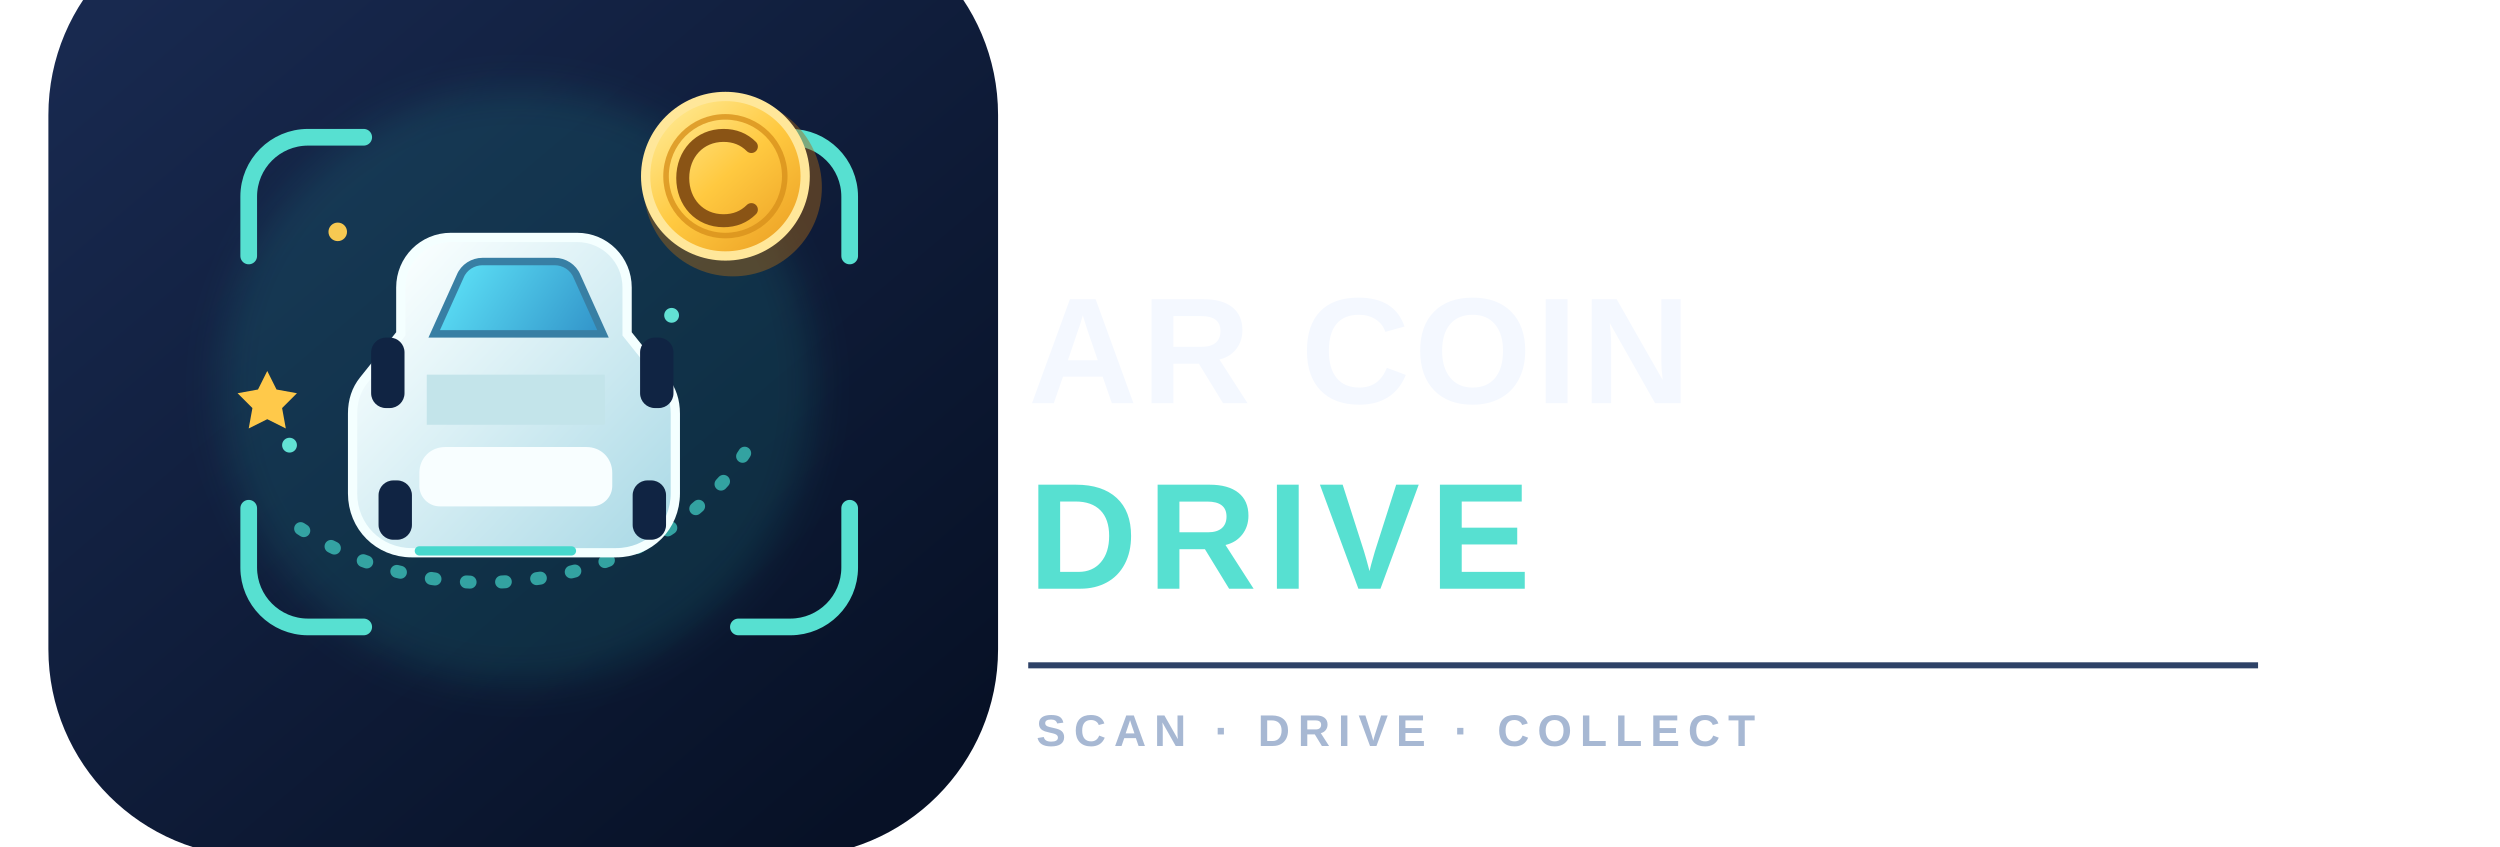
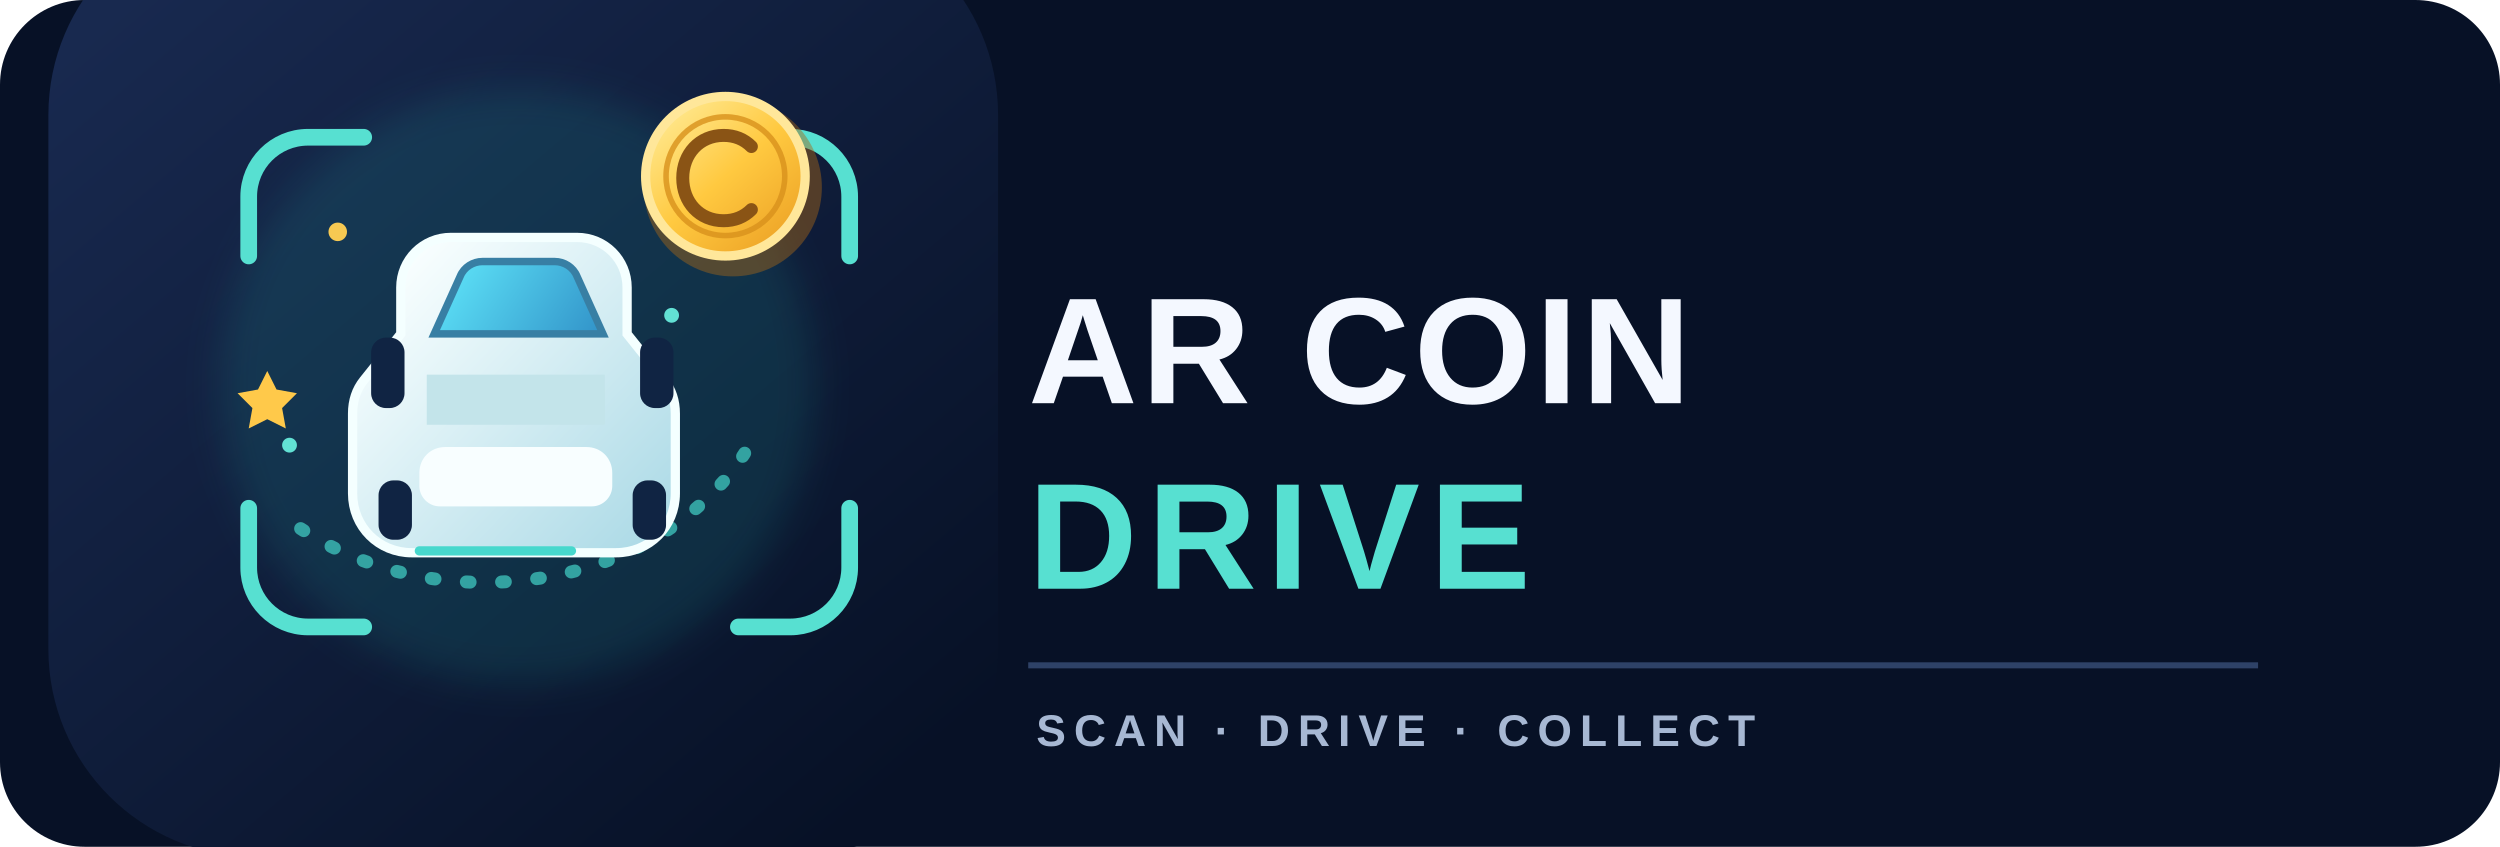
<svg xmlns="http://www.w3.org/2000/svg" width="1240" height="420" viewBox="0 0 1240 420" fill="none">
  <defs>
    <linearGradient id="bg" x1="64" y1="30" x2="448" y2="482" gradientUnits="userSpaceOnUse">
      <stop stop-color="#18294F" />
      <stop offset="1" stop-color="#071126" />
    </linearGradient>
    <linearGradient id="coin" x1="321" y1="102" x2="405" y2="198" gradientUnits="userSpaceOnUse">
      <stop stop-color="#FFF1A5" />
      <stop offset=".48" stop-color="#FFC940" />
      <stop offset="1" stop-color="#E7961D" />
    </linearGradient>
    <linearGradient id="car" x1="178" y1="201" x2="335" y2="349" gradientUnits="userSpaceOnUse">
      <stop stop-color="#FAFFFF" />
      <stop offset="1" stop-color="#A8D8E5" />
    </linearGradient>
    <linearGradient id="glass" x1="210" y1="220" x2="300" y2="281" gradientUnits="userSpaceOnUse">
      <stop stop-color="#58D9F2" />
      <stop offset="1" stop-color="#2378B9" />
    </linearGradient>
    <filter id="glow" x="34" y="38" width="444" height="436" color-interpolation-filters="sRGB" filterUnits="userSpaceOnUse">
      <feGaussianBlur stdDeviation="10" />
    </filter>
  </defs>
+   <rect width="1240" height="420" rx="42" fill="#071126" />
  <g transform="translate(24 -46) scale(.92)">
    <rect x="0" y="0" width="512" height="512" rx="112" fill="url(#bg)" />
    <circle cx="253" cy="258" r="160" fill="#22D3C5" fill-opacity=".12" filter="url(#glow)" />
    <path d="M108 188v-32c0-17.673 14.327-32 32-32h30M374 124h26c17.673 0 32 14.327 32 32v32M432 324v32c0 17.673-14.327 32-32 32h-28M170 388h-30c-17.673 0-32-14.327-32-32v-32" stroke="#57E0D1" stroke-width="9" stroke-linecap="round" />
    <path d="M136 335c27 18 61 29 99 29 44 0 83-14 112-38 12-10 23-22 31-36" stroke="#42CFC5" stroke-opacity=".72" stroke-width="7" stroke-linecap="round" stroke-dasharray="2 17" />
    <circle cx="369" cy="151" r="48" fill="#A76717" fill-opacity=".45" />
    <circle cx="365" cy="145" r="43" fill="url(#coin)" stroke="#FFE79A" stroke-width="5" />
    <circle cx="365" cy="145" r="32" stroke="#D8911C" stroke-opacity=".8" stroke-width="3" />
    <path d="M379 129c-4-4-9-6-15-6-13 0-22 10-22 23s9 23 22 23c6 0 11-2 15-6" stroke="#8A5415" stroke-width="7" stroke-linecap="round" />
    <path d="M195 210c0-16 13-29 29-29h57c16 0 29 13 29 29v27l18 23c4 5 6 12 6 19v40c0 17-14 31-31 31H202c-17 0-31-14-31-31v-40c0-7 2-14 6-19l18-23v-27Z" fill="#06162B" fill-opacity=".46" />
    <path d="M190 205c0-15 12-27 27-27h68c15 0 27 12 27 27v25l20 25c4 5 6 11 6 18v43c0 18-14 32-32 32H196c-18 0-32-14-32-32v-43c0-7 2-13 6-18l20-25v-25Z" fill="url(#car)" stroke="#F4FFFF" stroke-width="5" />
    <path d="m208 230 14-31c2-5 7-8 12-8h39c5 0 10 3 12 8l14 31H208Z" fill="url(#glass)" stroke="#387FA4" stroke-width="4" />
    <path d="M204 252h96v27h-96z" fill="#C3E4EA" />
    <path d="M214 291h76c8 0 14 6 14 14v7c0 6-5 11-11 11h-82c-6 0-11-5-11-11v-7c0-8 6-14 14-14Z" fill="#F8FEFF" />
    <rect x="174" y="232" width="18" height="38" rx="8" fill="#102443" />
    <rect x="319" y="232" width="18" height="38" rx="8" fill="#102443" />
    <rect x="178" y="309" width="18" height="32" rx="8" fill="#102443" />
    <rect x="315" y="309" width="18" height="32" rx="8" fill="#102443" />
    <path d="M200 347h82" stroke="#47D8CD" stroke-width="5" stroke-linecap="round" />
    <circle cx="156" cy="175" r="5" fill="#F7C952" />
    <circle cx="336" cy="220" r="4" fill="#62E1D4" />
    <circle cx="130" cy="290" r="4" fill="#62E1D4" />
    <path d="m118 250 5 10 11 2-8 8 2 11-10-5-10 5 2-11-8-8 11-2 5-10Z" fill="#FFC94A" />
  </g>
  <text x="510" y="200" fill="#F4F8FF" font-family="Arial, Helvetica, sans-serif" font-size="75" font-weight="800" letter-spacing="2">AR COIN</text>
  <text x="510" y="292" fill="#57E0D1" font-family="Arial, Helvetica, sans-serif" font-size="75" font-weight="800" letter-spacing="5">DRIVE</text>
  <path d="M510 330h610" stroke="#2E4267" stroke-width="3" />
  <text x="514" y="370" fill="#A7B8D3" font-family="Arial, Helvetica, sans-serif" font-size="22" font-weight="600" letter-spacing="4">SCAN · DRIVE · COLLECT</text>
</svg>
